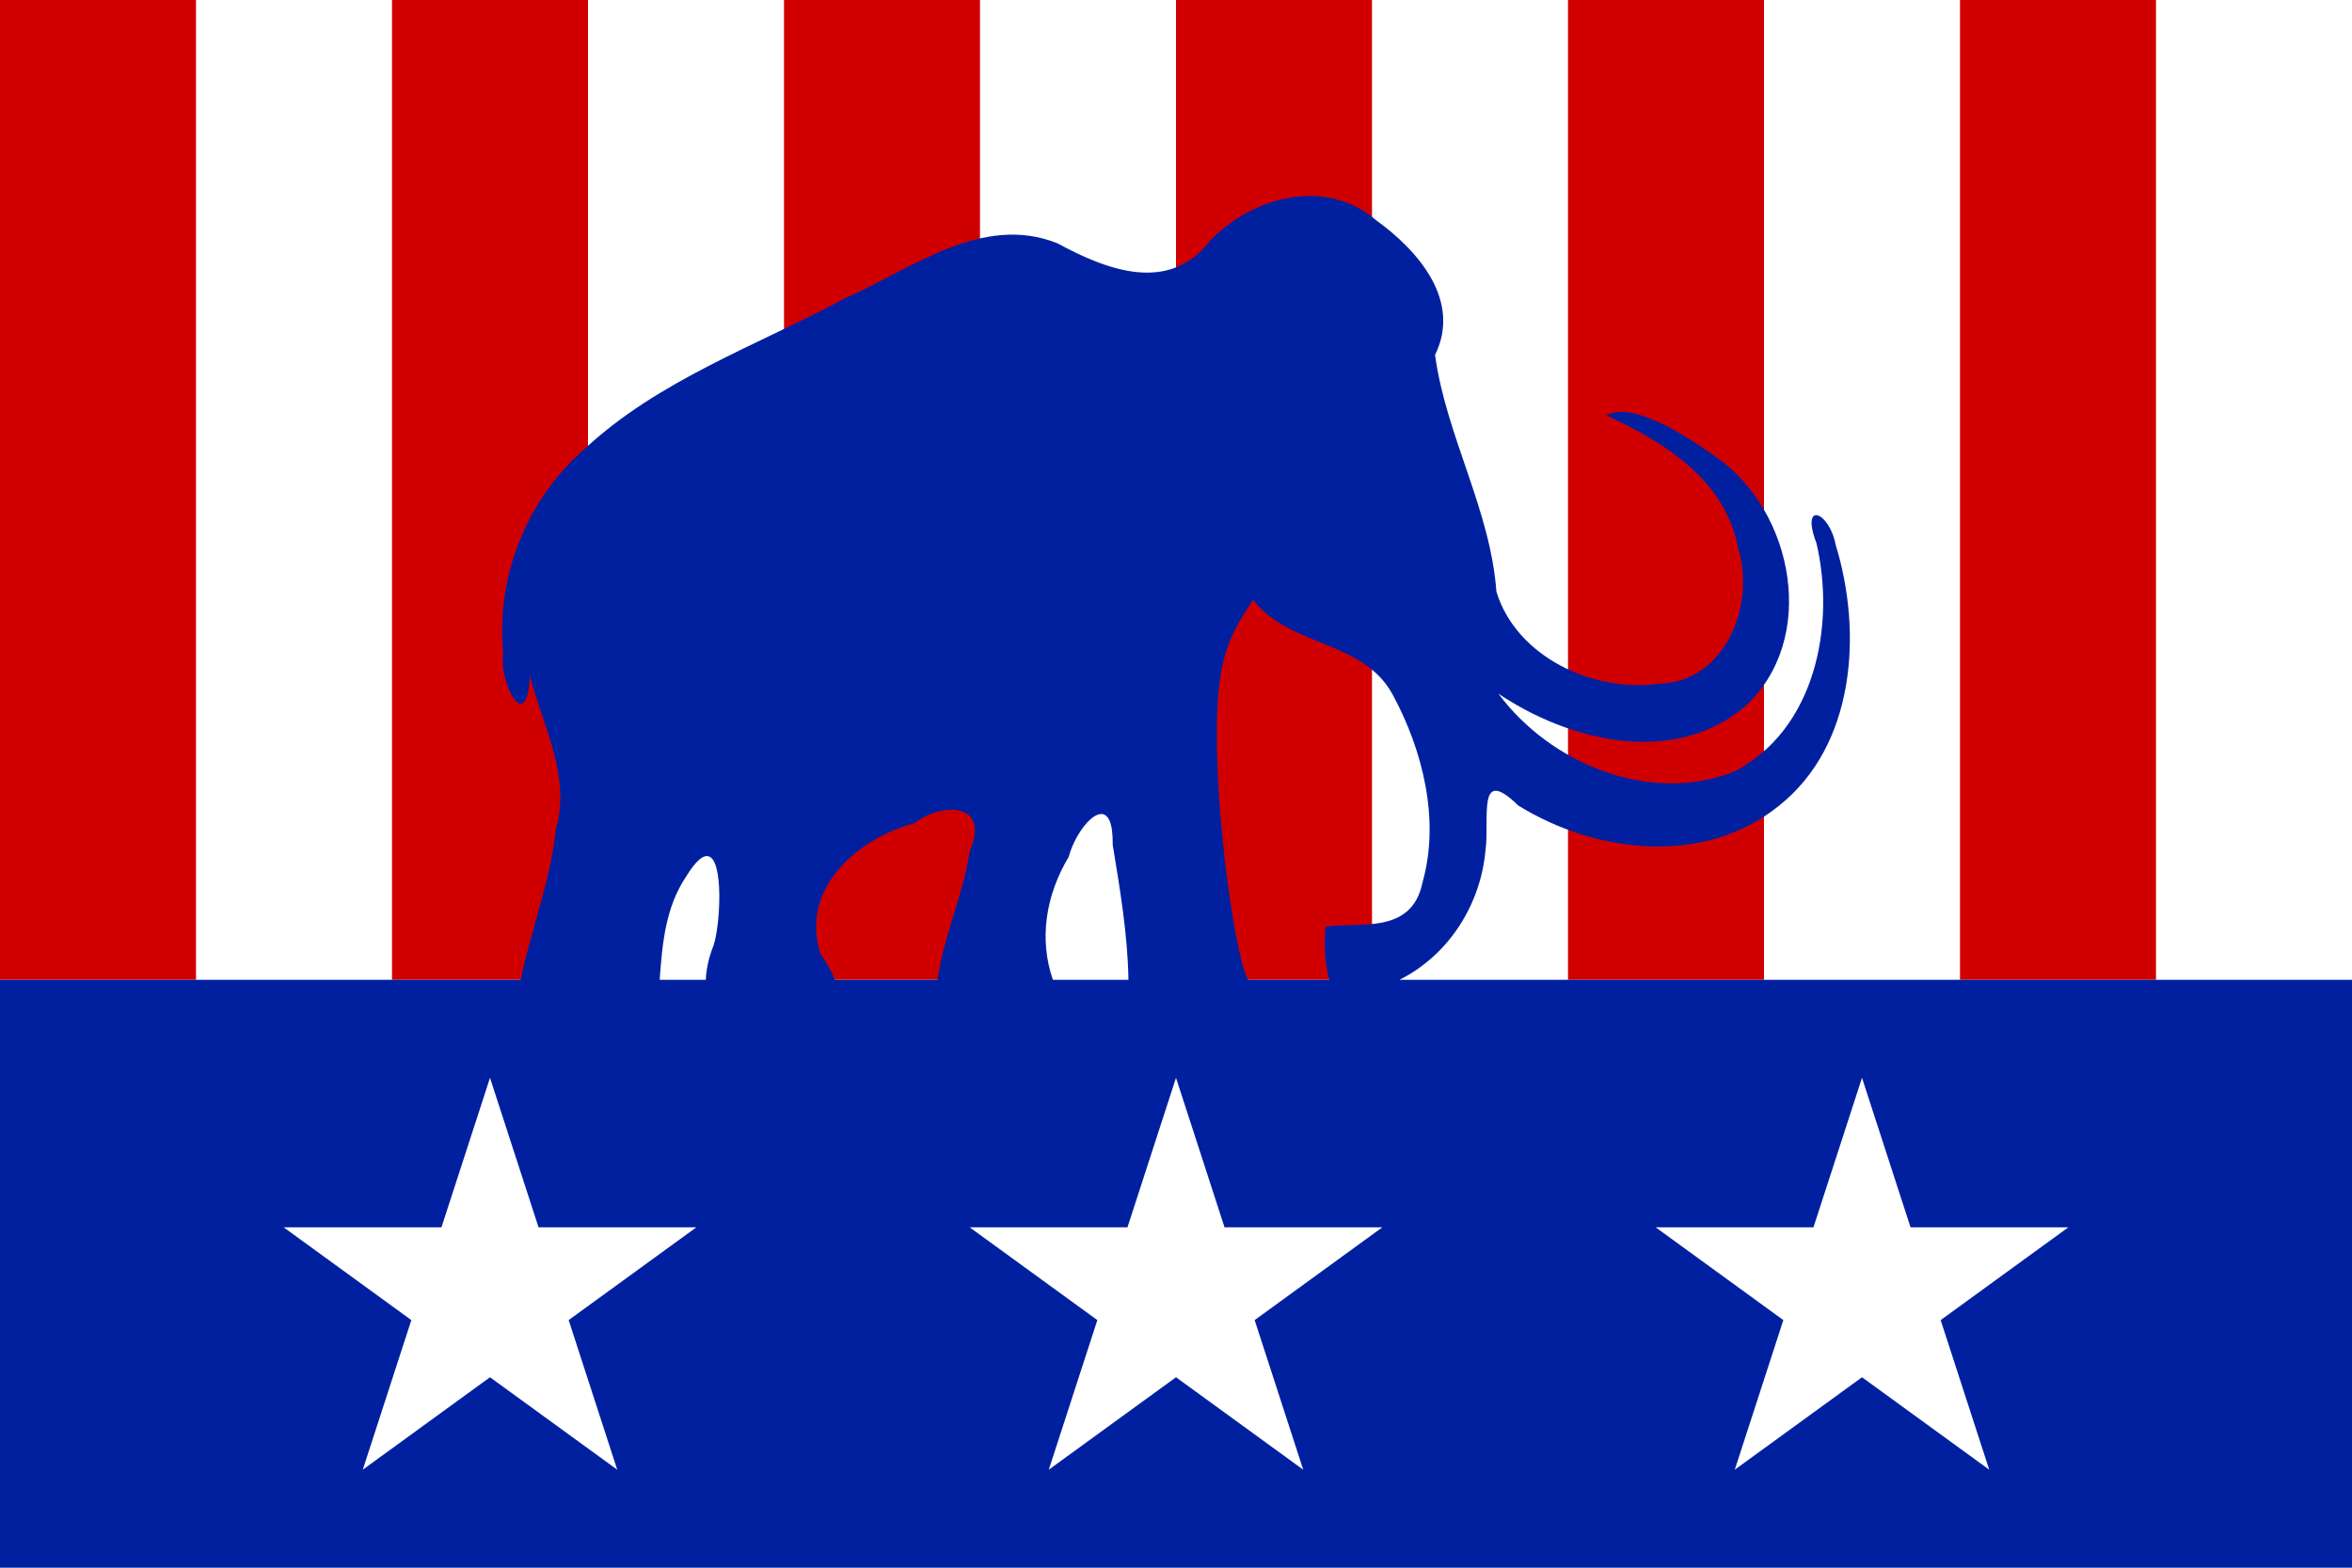
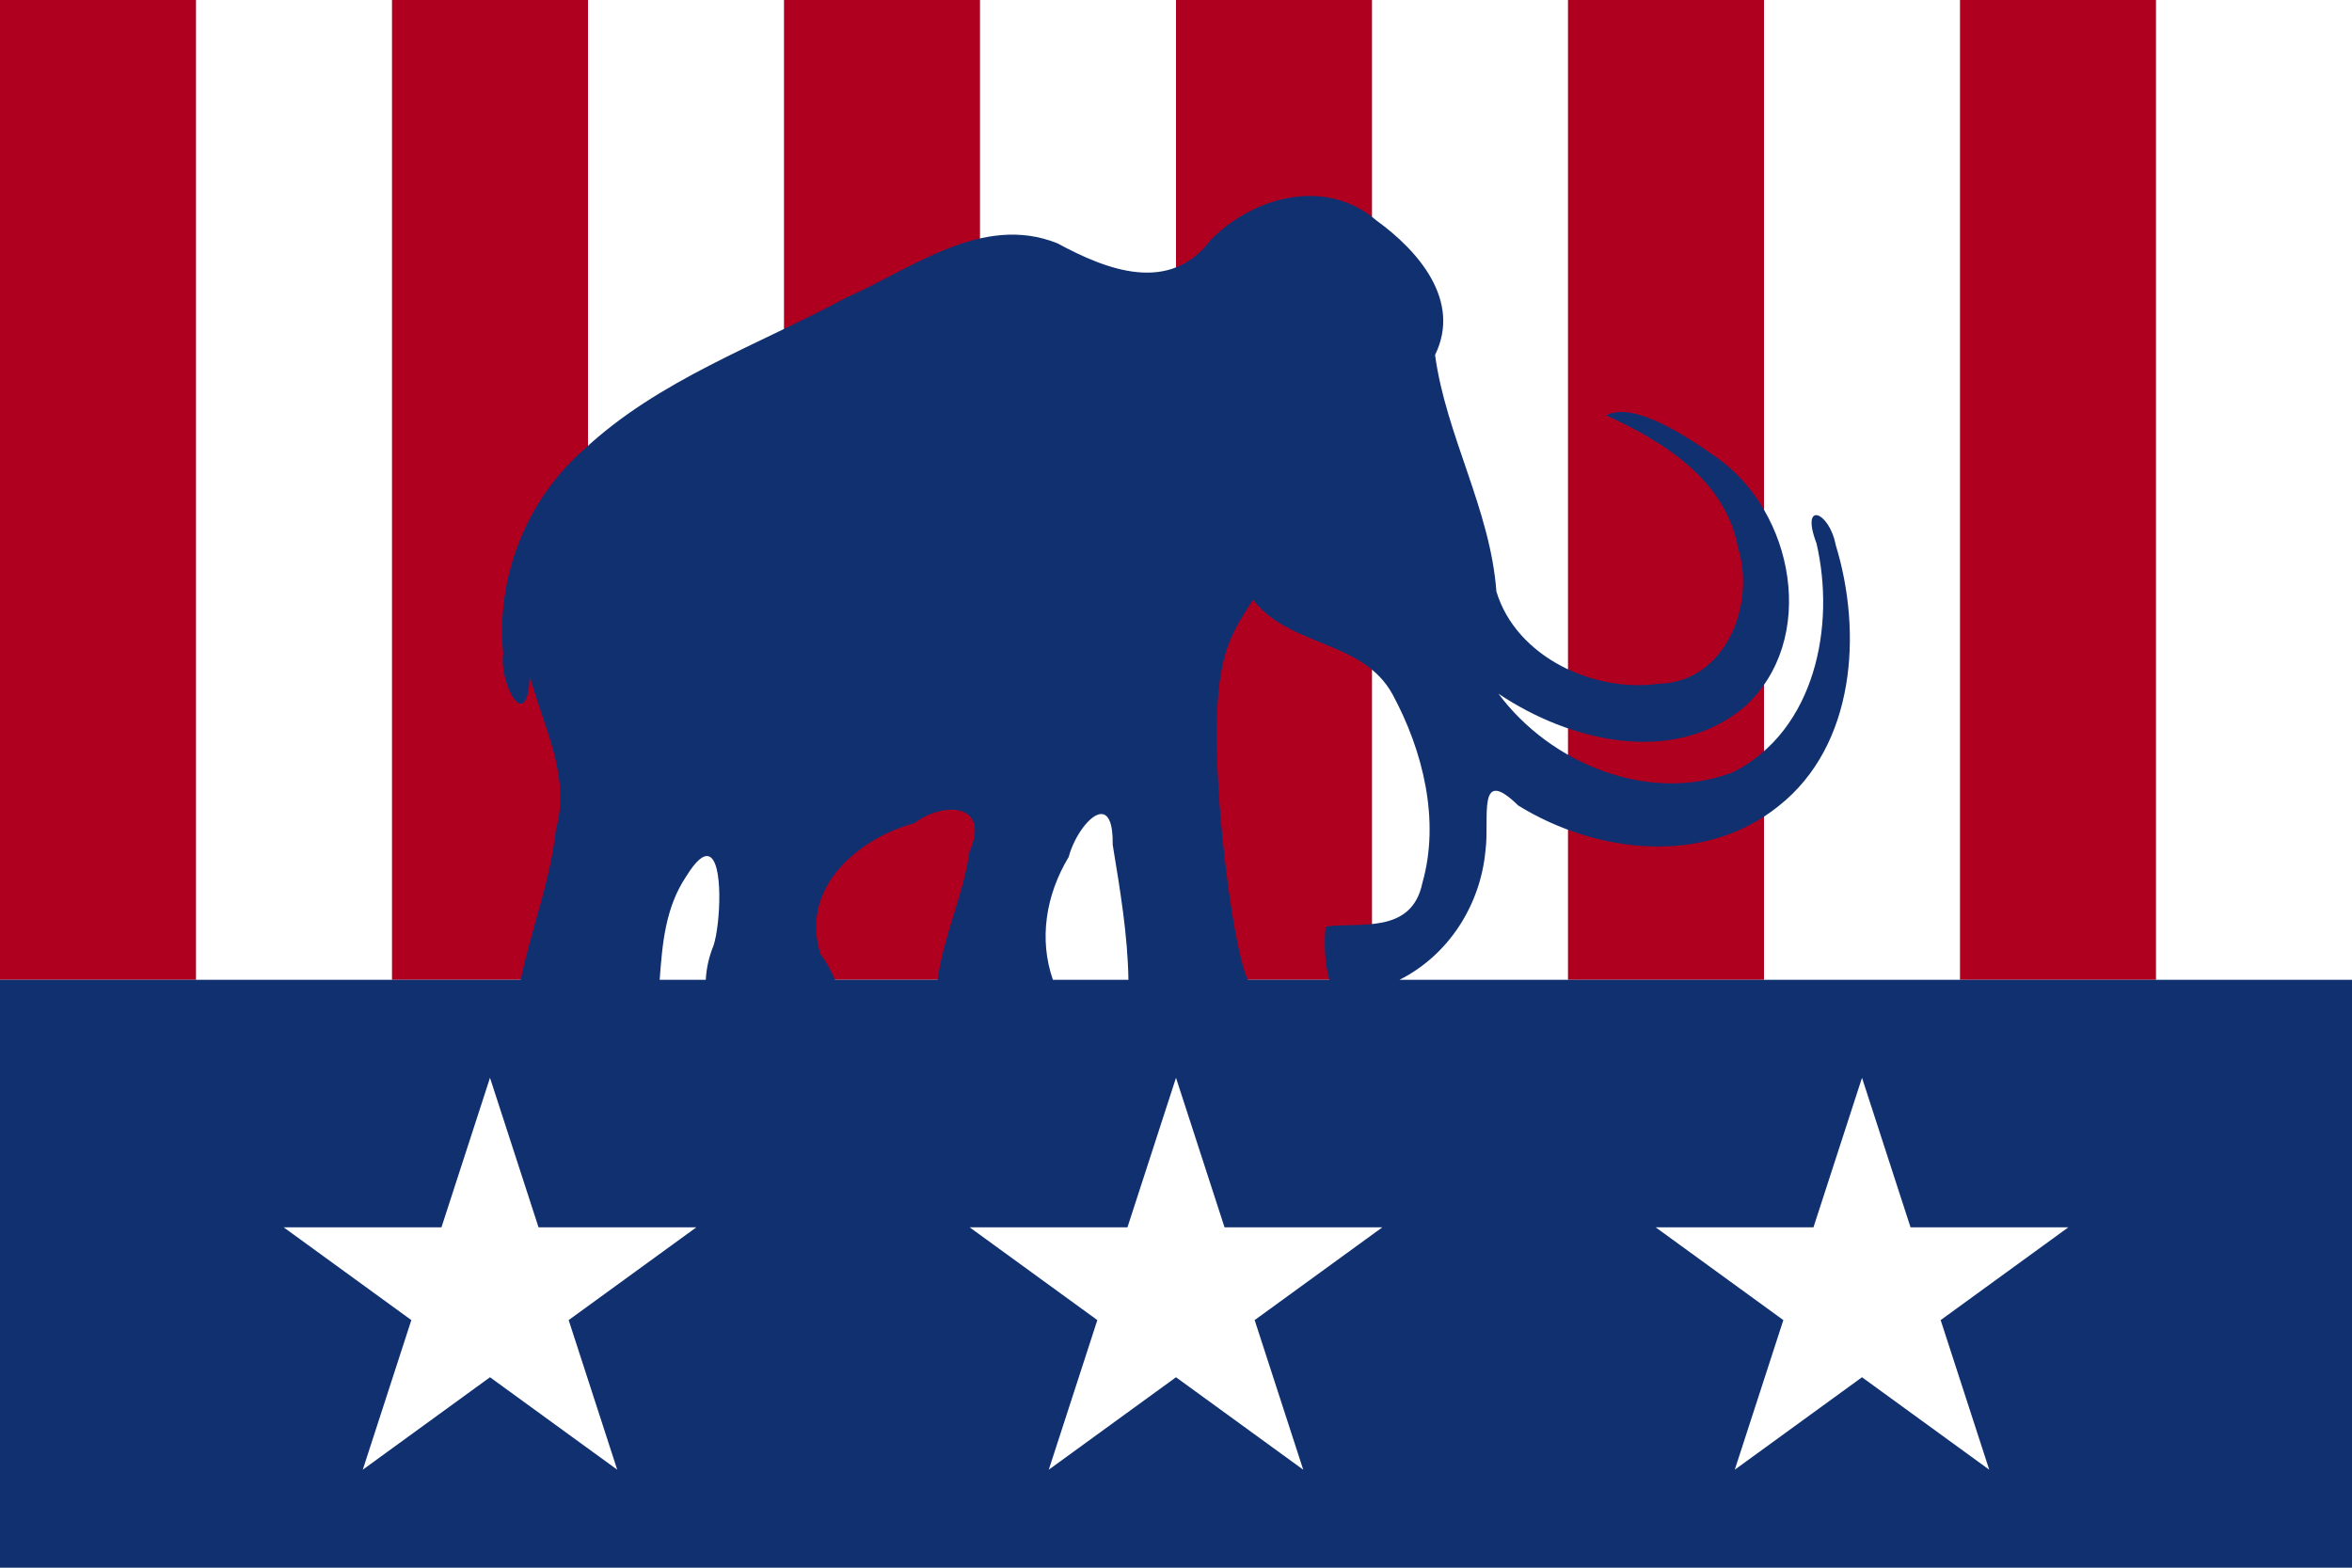
<svg xmlns="http://www.w3.org/2000/svg" xml:space="preserve" id="svg1" width="4608" height="3072" version="1.1" viewBox="0 0 1219.2 812.8">
  <defs id="defs1">
    <style id="style1">.cls-1{fill:#0283c0}.cls-2{fill:#fff}.cls-3{fill:#ef483f}</style>
  </defs>
  <path id="rect1" d="M 0,0 V 812.8 H 1219.2 V 0 Z" style="display:inline;fill:#fff;fill-opacity:1;fill-rule:evenodd;stroke:none;stroke-width:8.467;stroke-linecap:round;stroke-linejoin:round" />
-   <path id="path2" fill="#e00000" d="M 3.6576e-4,-6.15985e-6 0,508 H 101.599 L 101.6,-6.15985e-6 Z m 203.2,0 L 203.2,508 H 304.8 L 304.8,-6.15985e-6 Z m 203.199,0 L 406.399,508 H 508 L 508.001,-6.15985e-6 Z m 203.2,0 L 609.6,508 H 711.199 L 711.199,-6.15985e-6 Z m 203.2,0 L 812.8,508 H 914.399 L 914.4,-6.15985e-6 Z m 203.199,0 -4e-4,508 h 101.601 l 4e-4,-508 z" paint-order="stroke fill markers" style="display:inline;stroke-width:1;fill:#d00000;fill-opacity:1" />
-   <path id="path3" style="display:inline;fill:#0020a0;fill-opacity:1;stroke-width:0.667" d="M 453.789 67.751 C 440.976 67.364 427.803 73.442 418.514 82.801 C 404.256 101.89 382.455 93.321 365.38 84.079 C 339.415 73.718 315.102 92.925 292.407 102.902 C 261.757 119.393 227.494 131.297 201.753 155.427 C 181.86 172.86 171.343 199.583 173.899 225.9 C 172.362 236.294 182.356 254.602 183.068 233.517 C 187.639 250.987 197.412 268.263 192.077 286.86 C 190.195 304.595 183.51 321.357 179.951 338.667 L -0 338.667 L 0 541.867 L 812.8 541.867 L 812.8 338.667 L 483.628 338.667 C 500.53 330.19 511.661 312.892 513.367 293.815 C 514.832 282.803 510.254 264.315 524.674 278.423 C 551.528 295 588.881 299.468 614.729 278.543 C 641.165 257.598 643.647 218.534 634.381 188.36 C 632.137 176.643 622.104 172.98 627.73 187.753 C 634.399 216.345 627.263 252.395 599.116 266.801 C 570.048 278.149 535.785 263.977 517.829 239.772 C 542.256 256.182 578.064 265.022 602.806 244.382 C 628.476 221.233 620.015 176.751 593.098 158.016 C 583.017 150.902 564.524 138.533 555.079 143.567 C 575.01 152.677 596.399 166.01 600.633 189.384 C 606.815 208.994 596.266 235.858 573.184 236.341 C 550.655 239.487 523.935 227.023 517.122 204.464 C 515.042 176.089 499.722 150.619 495.925 122.689 C 505.132 103.895 490.143 86.659 475.55 76.119 C 469.037 70.544 461.478 67.983 453.789 67.751 z M 433.036 207.294 C 445.685 223.746 470.93 221.135 481.236 240.007 C 491.721 259.374 497.715 283.49 491.554 305.141 C 487.844 323.246 469.411 318.617 458.111 320.278 C 457.567 325.584 457.71 333.075 459.425 338.667 L 431.329 338.667 C 427.482 332.497 421.183 291.075 420.543 259.138 C 419.904 227.201 424.81 220.066 433.036 207.294 z M 328.367 279.882 C 334.99 279.71 339.7 283.912 335.063 294.286 C 333.003 309.013 325.991 323.825 324.007 338.667 L 288.53 338.667 C 287.214 335.532 285.596 332.487 283.609 329.911 C 276.198 307.278 296.138 289.898 315.986 284.528 C 319.731 281.663 324.393 279.985 328.367 279.882 z M 380.659 281.362 C 382.969 281.431 384.65 284.353 384.525 291.989 C 387.06 307.476 389.707 323.02 389.964 338.667 L 363.859 338.667 C 359.036 324.795 361.286 309.545 369.327 296.18 C 371.214 289.059 376.809 281.248 380.659 281.362 z M 244.837 295.962 C 250.115 297.387 248.95 319.614 246.591 326.797 C 244.972 330.75 244.105 334.779 243.904 338.667 L 227.968 338.667 C 228.886 326.302 229.872 313.698 237.218 302.798 C 240.603 297.323 243.078 295.487 244.837 295.962 z M 169.333 372.533 L 186.11 424.225 L 240.632 424.225 L 196.517 456.288 L 213.301 508 L 169.333 476.045 L 125.366 508 L 142.149 456.288 L 98.035 424.225 L 152.557 424.225 L 169.333 372.533 z M 406.4 372.533 L 423.177 424.225 L 477.698 424.225 L 433.583 456.288 L 450.367 508 L 406.4 476.045 L 362.433 508 L 379.216 456.288 L 335.101 424.225 L 389.623 424.225 L 406.4 372.533 z M 643.467 372.533 L 660.243 424.225 L 714.765 424.225 L 670.65 456.288 L 687.434 508 L 643.467 476.045 L 599.499 508 L 616.283 456.288 L 572.168 424.225 L 626.69 424.225 L 643.467 372.533 z " transform="matrix(1.499999,0,0,1.499999,3.6576e-4,-6.1598501e-6)" />
+   <path id="path2" fill="#e00000" d="M 3.6576e-4,-6.15985e-6 0,508 H 101.599 L 101.6,-6.15985e-6 Z m 203.2,0 L 203.2,508 H 304.8 L 304.8,-6.15985e-6 Z m 203.199,0 L 406.399,508 H 508 L 508.001,-6.15985e-6 Z m 203.2,0 L 609.6,508 H 711.199 L 711.199,-6.15985e-6 Z m 203.2,0 L 812.8,508 H 914.399 L 914.4,-6.15985e-6 Z m 203.199,0 -4e-4,508 h 101.601 l 4e-4,-508 z" paint-order="stroke fill markers" style="display:inline;stroke-width:1;fill:#b00020;fill-opacity:1" />
+   <path id="path3" d="M 453.789 67.751 C 440.976 67.364 427.803 73.442 418.514 82.801 C 404.256 101.89 382.455 93.321 365.38 84.079 C 339.415 73.718 315.102 92.925 292.407 102.902 C 261.757 119.393 227.494 131.297 201.753 155.427 C 181.86 172.86 171.343 199.583 173.899 225.9 C 172.362 236.294 182.356 254.602 183.068 233.517 C 187.639 250.987 197.412 268.263 192.077 286.86 C 190.195 304.595 183.51 321.357 179.951 338.667 L -0 338.667 L 0 541.867 L 812.8 541.867 L 812.8 338.667 L 483.628 338.667 C 500.53 330.19 511.661 312.892 513.367 293.815 C 514.832 282.803 510.254 264.315 524.674 278.423 C 551.528 295 588.881 299.468 614.729 278.543 C 641.165 257.598 643.647 218.534 634.381 188.36 C 632.137 176.643 622.104 172.98 627.73 187.753 C 634.399 216.345 627.263 252.395 599.116 266.801 C 570.048 278.149 535.785 263.977 517.829 239.772 C 542.256 256.182 578.064 265.022 602.806 244.382 C 628.476 221.233 620.015 176.751 593.098 158.016 C 583.017 150.902 564.524 138.533 555.079 143.567 C 575.01 152.677 596.399 166.01 600.633 189.384 C 606.815 208.994 596.266 235.858 573.184 236.341 C 550.655 239.487 523.935 227.023 517.122 204.464 C 515.042 176.089 499.722 150.619 495.925 122.689 C 505.132 103.895 490.143 86.659 475.55 76.119 C 469.037 70.544 461.478 67.983 453.789 67.751 z M 433.036 207.294 C 445.685 223.746 470.93 221.135 481.236 240.007 C 491.721 259.374 497.715 283.49 491.554 305.141 C 487.844 323.246 469.411 318.617 458.111 320.278 C 457.567 325.584 457.71 333.075 459.425 338.667 L 431.329 338.667 C 427.482 332.497 421.183 291.075 420.543 259.138 C 419.904 227.201 424.81 220.066 433.036 207.294 z M 328.367 279.882 C 334.99 279.71 339.7 283.912 335.063 294.286 C 333.003 309.013 325.991 323.825 324.007 338.667 L 288.53 338.667 C 287.214 335.532 285.596 332.487 283.609 329.911 C 276.198 307.278 296.138 289.898 315.986 284.528 C 319.731 281.663 324.393 279.985 328.367 279.882 z M 380.659 281.362 C 382.969 281.431 384.65 284.353 384.525 291.989 C 387.06 307.476 389.707 323.02 389.964 338.667 L 363.859 338.667 C 359.036 324.795 361.286 309.545 369.327 296.18 C 371.214 289.059 376.809 281.248 380.659 281.362 z M 244.837 295.962 C 250.115 297.387 248.95 319.614 246.591 326.797 C 244.972 330.75 244.105 334.779 243.904 338.667 L 227.968 338.667 C 228.886 326.302 229.872 313.698 237.218 302.798 C 240.603 297.323 243.078 295.487 244.837 295.962 z M 169.333 372.533 L 186.11 424.225 L 240.632 424.225 L 196.517 456.288 L 213.301 508 L 169.333 476.045 L 125.366 508 L 142.149 456.288 L 98.035 424.225 L 152.557 424.225 L 169.333 372.533 z M 406.4 372.533 L 423.177 424.225 L 477.698 424.225 L 433.583 456.288 L 450.367 508 L 406.4 476.045 L 362.433 508 L 379.216 456.288 L 335.101 424.225 L 389.623 424.225 L 406.4 372.533 z M 643.467 372.533 L 660.243 424.225 L 714.765 424.225 L 670.65 456.288 L 687.434 508 L 643.467 476.045 L 599.499 508 L 616.283 456.288 L 572.168 424.225 L 626.69 424.225 L 643.467 372.533 z" style="display:inline;fill:#103070;fill-opacity:1;stroke-width:.667" transform="matrix(1.499999,0,0,1.499999,3.6576e-4,-6.1598501e-6)" />
</svg>
